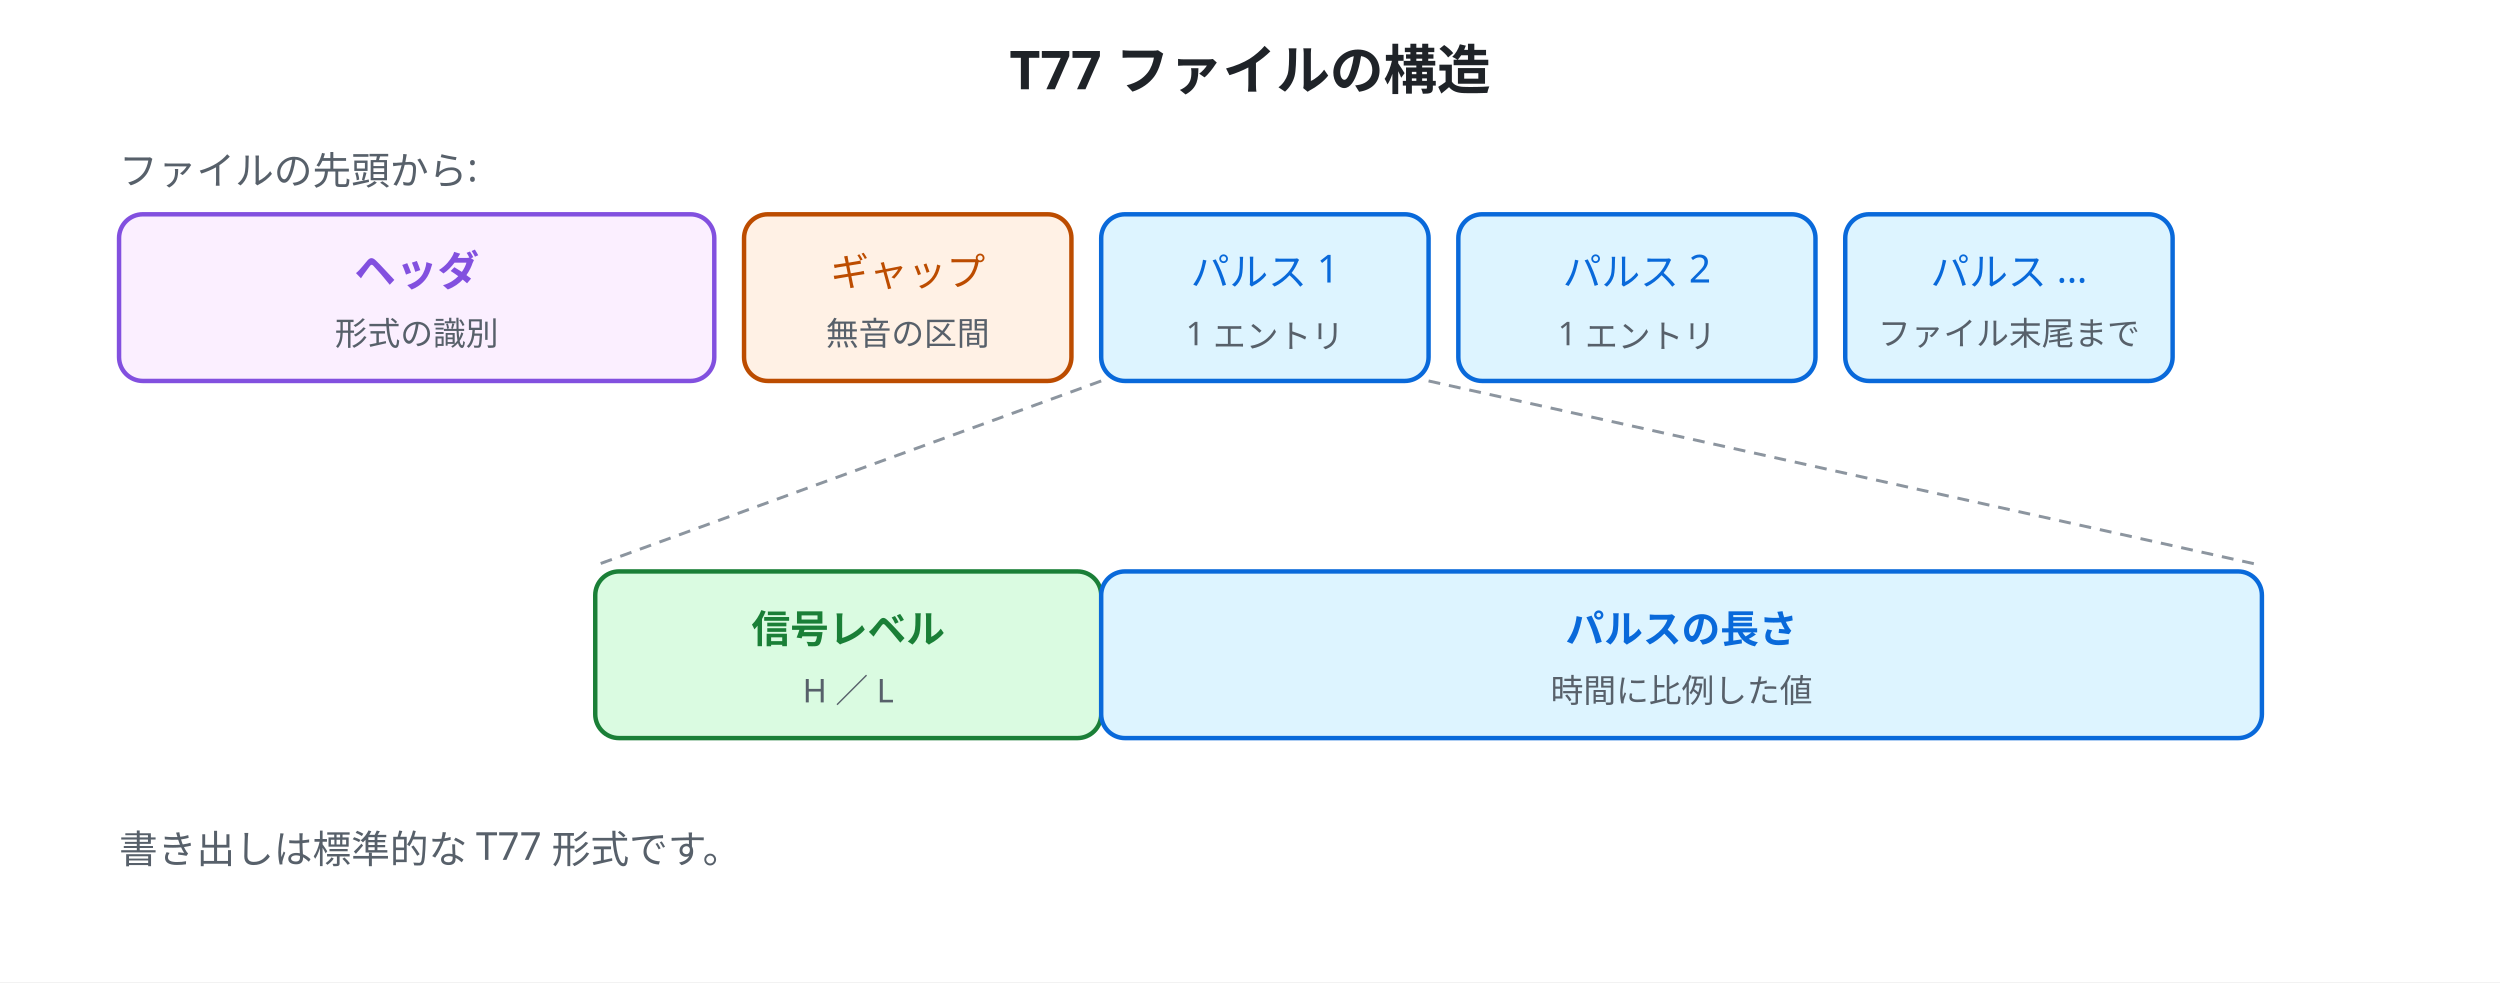
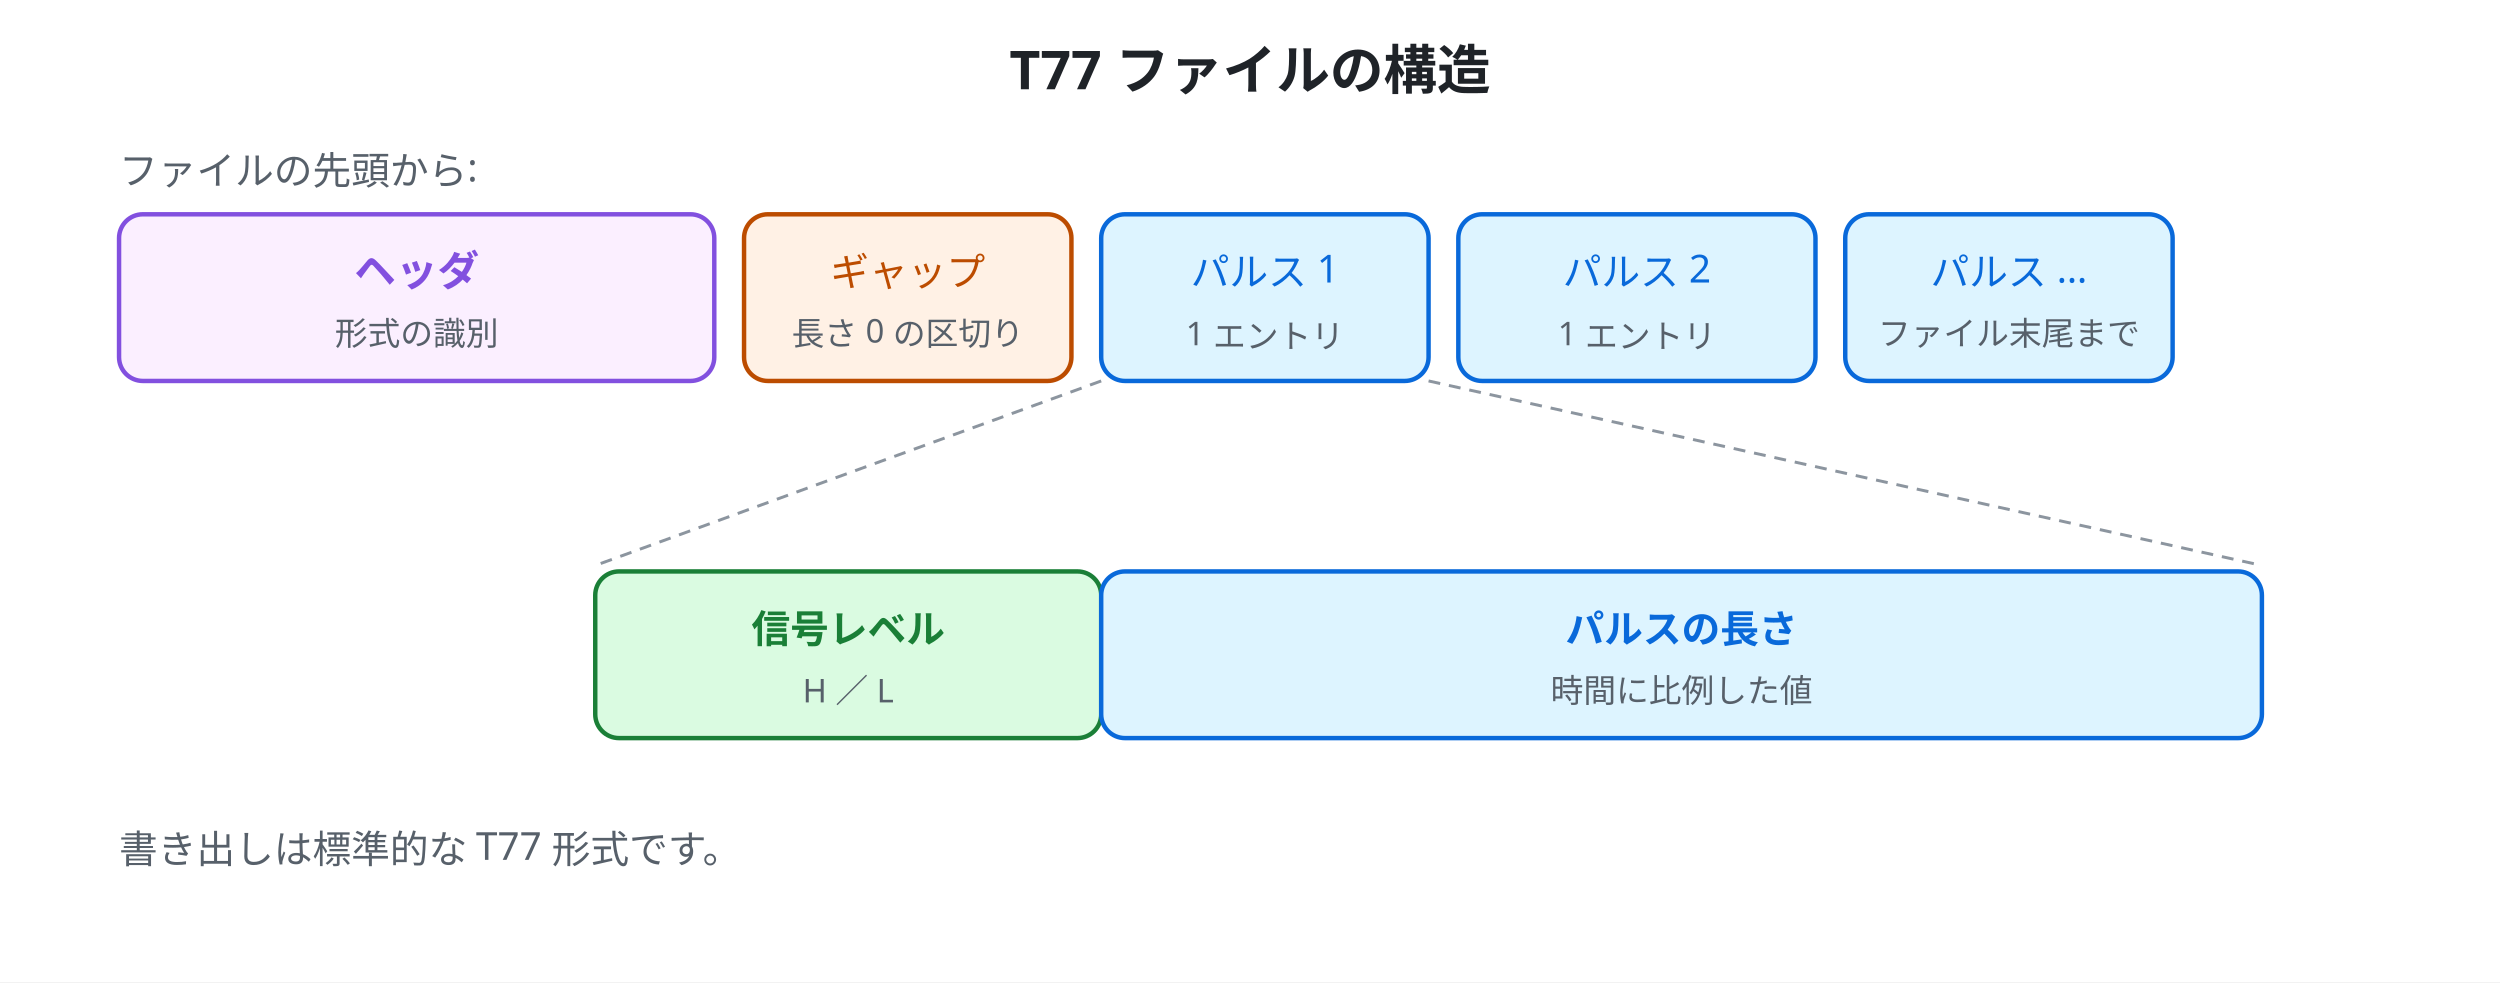
<svg xmlns="http://www.w3.org/2000/svg" viewBox="0 0 840 330" width="840" height="330">
  <defs>
    <marker id="ah" markerWidth="10" markerHeight="10" refX="8" refY="4" orient="auto" markerUnits="userSpaceOnUse">
      <path d="M0,0 L8,4 L0,8 z" fill="#57606a" />
    </marker>
  </defs>
  <rect x="0" y="0" width="840" height="330" fill="#ffffff" />
  <text x="420" y="30" font-family="sans-serif" font-size="18" font-weight="bold" fill="#1f2328" text-anchor="middle">T77 ファイルの構造</text>
  <text x="40" y="62" font-family="sans-serif" font-size="13" fill="#57606a">ファイルの先頭から:</text>
  <rect x="40" y="72" width="200" height="56" rx="8" fill="#fbefff" stroke="#8250df" stroke-width="1.5" />
  <text x="140" y="96" font-family="sans-serif" font-size="14" font-weight="bold" fill="#8250df" text-anchor="middle">ヘッダ</text>
  <text x="140" y="116" font-family="sans-serif" font-size="11" fill="#57606a" text-anchor="middle">形式の識別</text>
  <rect x="250" y="72" width="110" height="56" rx="8" fill="#fff1e5" stroke="#bc4c00" stroke-width="1.5" />
  <text x="305" y="96" font-family="monospace" font-size="13" fill="#bc4c00" text-anchor="middle">ギャップ</text>
-   <text x="305" y="116" font-family="sans-serif" font-size="11" fill="#57606a" text-anchor="middle">無音の区間</text>
+   <text x="305" y="116" font-family="sans-serif" font-size="11" fill="#57606a" text-anchor="middle">長さ 0 の区切り</text>
  <rect x="370" y="72" width="110" height="56" rx="8" fill="#ddf4ff" stroke="#0969da" stroke-width="1.5" />
  <text x="425" y="96" font-family="sans-serif" font-size="13" fill="#0969da" text-anchor="middle">パルス 1</text>
  <text x="425" y="116" font-family="sans-serif" font-size="11" fill="#57606a" text-anchor="middle">1 エントリ</text>
  <rect x="490" y="72" width="120" height="56" rx="8" fill="#ddf4ff" stroke="#0969da" stroke-width="1.5" />
  <text x="550" y="96" font-family="sans-serif" font-size="13" fill="#0969da" text-anchor="middle">パルス 2</text>
  <text x="550" y="116" font-family="sans-serif" font-size="11" fill="#57606a" text-anchor="middle">1 エントリ</text>
  <rect x="620" y="72" width="110" height="56" rx="8" fill="#ddf4ff" stroke="#0969da" stroke-width="1.5" />
  <text x="675" y="96" font-family="sans-serif" font-size="13" fill="#0969da" text-anchor="middle">パルス …</text>
  <text x="675" y="116" font-family="sans-serif" font-size="11" fill="#57606a" text-anchor="middle">ファイル末尾まで</text>
  <line x1="370" y1="128" x2="200" y2="190" stroke="#8c959f" stroke-width="1" stroke-dasharray="4,3" />
  <line x1="480" y1="128" x2="760" y2="190" stroke="#8c959f" stroke-width="1" stroke-dasharray="4,3" />
  <rect x="200" y="192" width="170" height="56" rx="8" fill="#dafbe1" stroke="#1a7f37" stroke-width="1.5" />
  <text x="285" y="216" font-family="sans-serif" font-size="13" font-weight="bold" fill="#1a7f37" text-anchor="middle">信号レベル</text>
  <text x="285" y="236" font-family="sans-serif" font-size="11" fill="#57606a" text-anchor="middle">H ／ L</text>
  <rect x="370" y="192" width="390" height="56" rx="8" fill="#ddf4ff" stroke="#0969da" stroke-width="1.5" />
  <text x="565" y="216" font-family="sans-serif" font-size="13" font-weight="bold" fill="#0969da" text-anchor="middle">パルスの長さ</text>
  <text x="565" y="236" font-family="sans-serif" font-size="11" fill="#57606a" text-anchor="middle">時間に比例した値</text>
  <text x="40" y="290" font-family="sans-serif" font-size="13" fill="#57606a">書き出しは標準的な T77 形式です。</text>
</svg>
